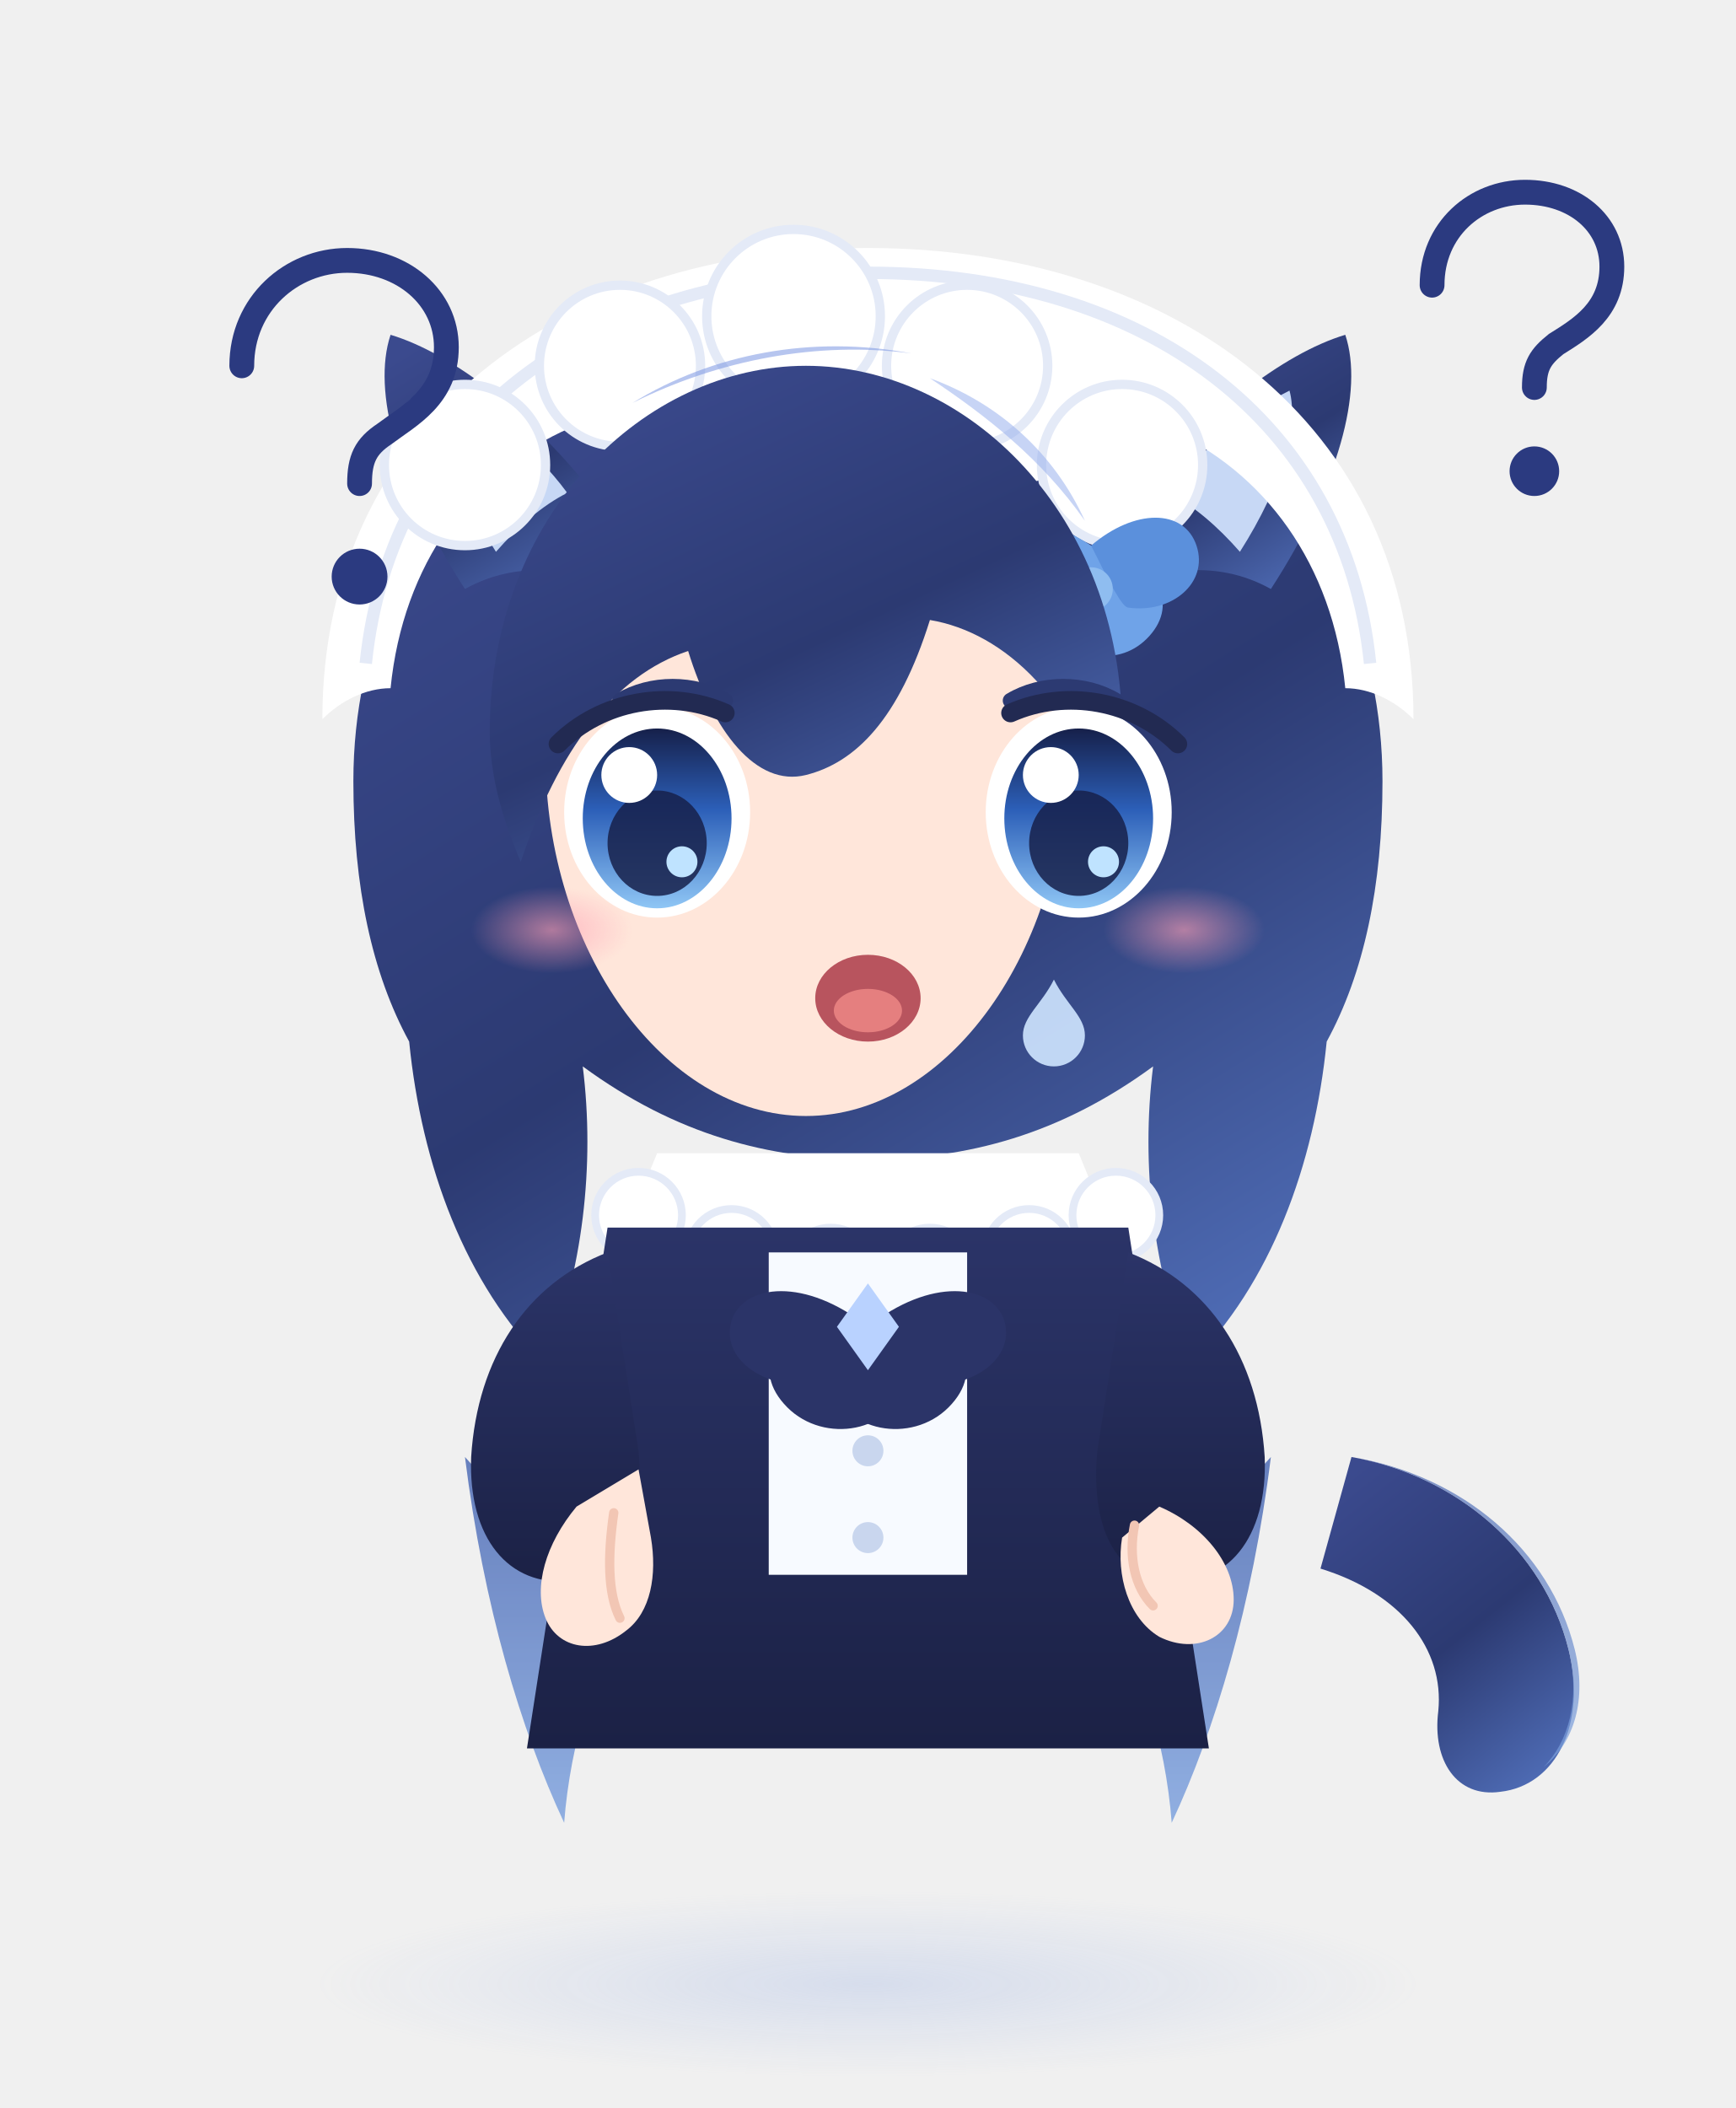
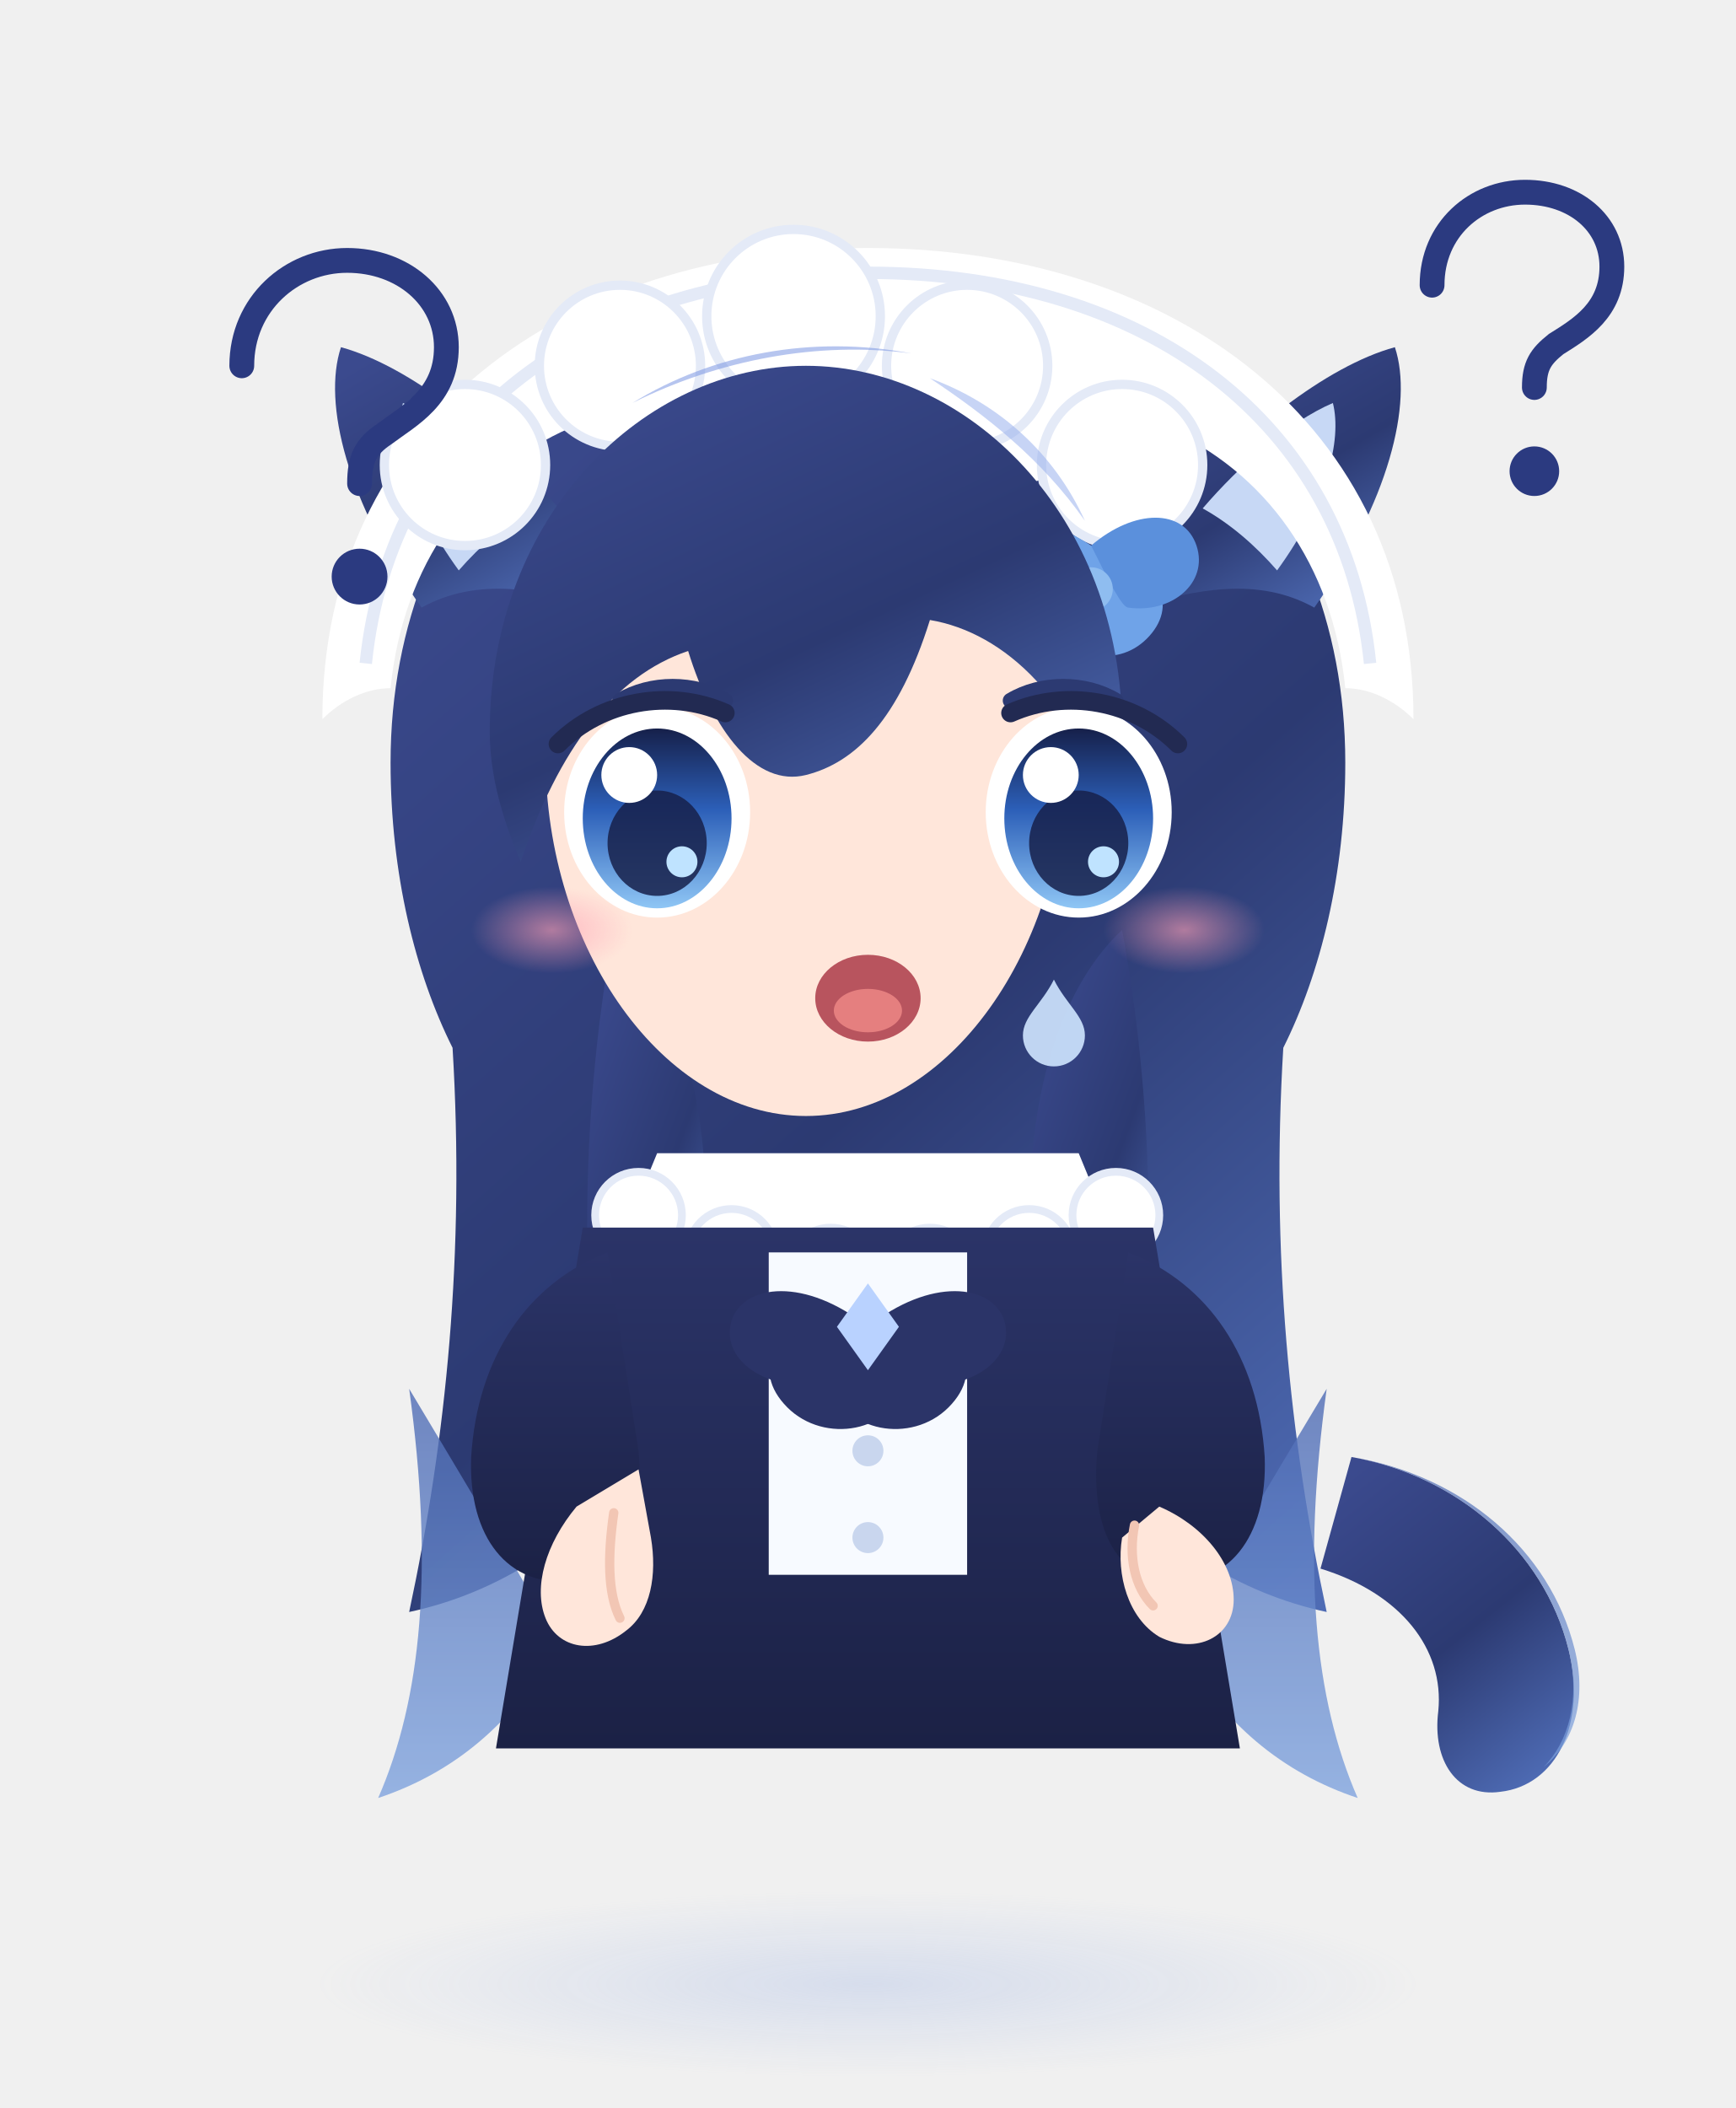
<svg xmlns="http://www.w3.org/2000/svg" width="560" height="680" viewBox="0 0 560 680">
  <defs>
    <linearGradient id="hairDeep" x1="0.2" y1="0" x2="0.8" y2="1">
      <stop offset="0" stop-color="#3B4A8E" />
      <stop offset="0.55" stop-color="#2C3A72" />
      <stop offset="1" stop-color="#4E6BB4" />
    </linearGradient>
    <linearGradient id="hairTip" x1="0" y1="0" x2="0" y2="1">
      <stop offset="0" stop-color="#4E6BB4" />
      <stop offset="1" stop-color="#7FA3DE" />
    </linearGradient>
    <linearGradient id="iris" x1="0.5" y1="0" x2="0.5" y2="1">
      <stop offset="0" stop-color="#16204A" />
      <stop offset="0.45" stop-color="#2C5FB8" />
      <stop offset="1" stop-color="#8FC6F5" />
    </linearGradient>
    <linearGradient id="dress" x1="0" y1="0" x2="0" y2="1">
      <stop offset="0" stop-color="#2B3468" />
      <stop offset="1" stop-color="#1B2145" />
    </linearGradient>
    <radialGradient id="blush">
      <stop offset="0" stop-color="#FF9FB4" stop-opacity="0.62" />
      <stop offset="1" stop-color="#FF9FB4" stop-opacity="0" />
    </radialGradient>
    <radialGradient id="ground">
      <stop offset="0" stop-color="#7C9BE0" stop-opacity="0.22" />
      <stop offset="1" stop-color="#7C9BE0" stop-opacity="0" />
    </radialGradient>
  </defs>
  <ellipse cx="280" cy="640" rx="180" ry="30" fill="url(#ground)" />
  <path d="M436 470c34 6 62 30 70 62 6 24-4 44-22 46-14 2-22-10-20-26 2-20-12-38-38-46Z" fill="url(#hairDeep)" />
  <path d="M436 470c34 6 62 30 70 62 4 16 0 30-8 38 10-8 14-22 10-38-8-32-36-56-72-62Z" fill="url(#hairTip)" opacity="0.7" />
-   <path d="M280 96c-92 0-166 66-166 156 0 34 6 62 18 84 4 40 18 78 44 104 12-30 16-64 12-96 30 22 60 30 92 30s62-8 92-30c-4 32 0 66 12 96 26-26 40-64 44-104 12-22 18-50 18-84 0-90-74-156-166-156Z" fill="url(#hairDeep)" />
-   <path d="M150 470c16 18 34 32 56 40-14 26-22 52-24 78-14-30-26-70-32-118Z" fill="url(#hairTip)" opacity="0.85" />
-   <path d="M410 470c-16 18-34 32-56 40 14 26 22 52 24 78 14-30 26-70 32-118Z" fill="url(#hairTip)" opacity="0.85" />
-   <path d="M150 190c-22-34-30-64-24-82 20 6 46 26 66 52 8 10 12 20 12 30-18-6-36-10-54 0Z" fill="url(#hairDeep)" />
-   <path d="M160 178c-14-22-19-41-16-52 12 6 28 18 39 33-8 4-16 11-23 19Z" fill="#C7D8F5" />
-   <path d="M410 190c22-34 30-64 24-82-20 6-46 26-66 52-8 10-12 20-12 30 18-6 36-10 54 0Z" fill="url(#hairDeep)" />
-   <path d="M400 178c14-22 19-41 16-52-12 6-28 18-39 33 8 4 16 11 23 19Z" fill="#C7D8F5" />
+   <path d="M280 92c-88 0-154 64-154 154 0 36 8 68 20 92 4 66-2 126-14 182 28-6 54-22 74-48 6 34 18 62 34 82 18-28 32-72 36-120h8c4 48 18 92 36 120 16-20 28-48 34-82 20 26 46 42 74 48-12-56-18-116-14-182 12-24 20-56 20-92 0-90-66-154-154-154Z" fill="url(#hairDeep)" />
+   <path d="M132 448c8 58 4 100-10 132 24-8 44-24 58-50-12-22-30-52-48-82Z" fill="url(#hairTip)" opacity="0.8" />
+   <path d="M428 448c-8 58-4 100 10 132-24-8-44-24-58-50 12-22 30-52 48-82Z" fill="url(#hairTip)" opacity="0.8" />
+   <path d="M198 300c-10 54-12 118-2 172 10-8 22-28 28-52 8-32 4-92-26-120Z" fill="url(#hairDeep)" />
+   <path d="M362 300c10 54 12 118 2 172-10-8-22-28-28-52-8-32-4-92 26-120Z" fill="url(#hairDeep)" />
+   <path d="M136 196c-24-34-32-66-26-84 22 6 50 28 72 54 8 10 12 20 12 30-20-6-40-10-58 0Z" fill="url(#hairDeep)" />
+   <path d="M148 184c-16-22-21-42-18-54 14 6 30 20 42 34-9 5-17 12-24 20Z" fill="#C7D8F5" />
+   <path d="M424 196c24-34 32-66 26-84-22 6-50 28-72 54-8 10-12 20-12 30 20-6 40-10 58 0Z" fill="url(#hairDeep)" />
+   <path d="M412 184c16-22 21-42 18-54-14 6-30 20-42 34 9 5 17 12 24 20Z" fill="#C7D8F5" />
  <path d="M104 232c0-96 78-152 176-152s176 56 176 152c-6-6-14-10-22-10-4-40-26-70-58-84-40 20-84 30-96 30s-56-10-96-30c-32 14-54 44-58 84-8 0-16 4-22 10Z" fill="#FFFFFF" />
  <path d="M118 214c8-78 72-126 162-126s154 48 162 126" fill="none" stroke="#E4EAF7" stroke-width="4" />
  <g fill="#FFFFFF" stroke="#E4EAF7" stroke-width="3">
    <circle cx="150" cy="150" r="26" />
    <circle cx="200" cy="118" r="26" />
    <circle cx="256" cy="102" r="28" />
    <circle cx="312" cy="118" r="26" />
    <circle cx="362" cy="150" r="26" />
  </g>
  <path d="M352 176c-18-12-34-10-38 2-4 12 10 22 24 20 6 14 22 18 32 8 10-10 6-24-18-30Z" fill="#6FA3E8" />
  <path d="M352 176c14-12 30-12 34 0 4 12-8 22-22 20-2 0-6-8-12-20Z" fill="#5B90DC" />
  <circle cx="352" cy="190" r="7" fill="#8FBDF0" />
  <path d="M176 244c0-56 36-94 84-94s84 38 84 94c0 62-38 116-84 116s-84-54-84-116Z" fill="#FFE6DA" />
  <path d="M158 236c0-70 50-118 102-118s102 48 102 118c0 10-2 20-4 30-10-40-34-62-58-66-10 32-24 46-40 50-16 4-30-14-38-40-24 8-42 32-54 68-6-14-10-28-10-42Z" fill="url(#hairDeep)" />
  <path d="M204 130c26-16 58-22 90-16-30-4-62 2-90 16Z" fill="#6E8BE0" opacity="0.5" />
  <path d="M300 122c22 8 40 24 50 46-14-20-32-34-50-46Z" fill="#8FA9EC" opacity="0.5" />
  <path d="M200 226c10-6 24-6 34 0" fill="none" stroke="#2C3A72" stroke-width="5" stroke-linecap="round" />
  <path d="M326 226c10-6 24-6 34 0" fill="none" stroke="#2C3A72" stroke-width="5" stroke-linecap="round" />
  <ellipse cx="212" cy="262" rx="30" ry="34" fill="#FFFFFF" />
  <ellipse cx="348" cy="262" rx="30" ry="34" fill="#FFFFFF" />
  <ellipse cx="212" cy="264" rx="24" ry="29" fill="url(#iris)" />
  <ellipse cx="348" cy="264" rx="24" ry="29" fill="url(#iris)" />
  <ellipse cx="212" cy="272" rx="16" ry="17" fill="#16204A" opacity="0.85" />
  <ellipse cx="348" cy="272" rx="16" ry="17" fill="#16204A" opacity="0.85" />
  <circle cx="203" cy="250" r="9" fill="#FFFFFF" />
  <circle cx="339" cy="250" r="9" fill="#FFFFFF" />
  <circle cx="220" cy="278" r="5" fill="#BFE3FF" />
  <circle cx="356" cy="278" r="5" fill="#BFE3FF" />
  <path d="M180 240c14-14 36-18 54-10" fill="none" stroke="#222A52" stroke-width="6" stroke-linecap="round" />
  <path d="M326 230c18-8 40-4 54 10" fill="none" stroke="#222A52" stroke-width="6" stroke-linecap="round" />
  <ellipse cx="178" cy="300" rx="26" ry="14" fill="url(#blush)" />
  <ellipse cx="382" cy="300" rx="26" ry="14" fill="url(#blush)" />
  <ellipse cx="280" cy="322" rx="17" ry="14" fill="#B8545E" />
  <ellipse cx="280" cy="326" rx="11" ry="7" fill="#E57F7F" />
  <path d="M340 316c4 8 10 12 10 18a10 10 0 0 1-20 0c0-6 6-10 10-18Z" fill="#CFE6FF" opacity="0.9" />
  <path d="M212 372h136l14 34c-24 10-52 16-82 16s-58-6-82-16Z" fill="#FFFFFF" />
  <g fill="#FFFFFF" stroke="#E4EAF7" stroke-width="2.5">
    <circle cx="206" cy="392" r="14" />
    <circle cx="236" cy="404" r="14" />
    <circle cx="268" cy="410" r="14" />
    <circle cx="300" cy="410" r="14" />
    <circle cx="332" cy="404" r="14" />
    <circle cx="360" cy="392" r="14" />
  </g>
-   <path d="M196 396h168l26 168H170Z" fill="url(#dress)" />
+   <path d="M188 396h184l28 168H160Z" fill="url(#dress)" />
  <path d="M248 404h64v104h-64Z" fill="#F7FAFF" />
  <circle cx="280" cy="440" r="5" fill="#C9D6EE" />
  <circle cx="280" cy="468" r="5" fill="#C9D6EE" />
  <circle cx="280" cy="496" r="5" fill="#C9D6EE" />
  <path d="M280 428c-20-16-40-14-44-2-4 14 14 24 32 20 4 16 26 20 38 8 12-12 6-28-26-26Z" fill="#2B3468" />
  <path d="M280 428c20-16 40-14 44-2 4 14-14 24-32 20-4 16-26 20-38 8-12-12-6-28 26-26Z" fill="#2B3468" />
  <path d="M280 414l10 14-10 14-10-14Z" fill="#B9D2FF" />
  <path d="M196 404c-26 10-42 34-44 66-1 26 12 42 32 40 18-2 24-20 22-42Z" fill="url(#dress)" />
  <path d="M364 404c26 10 42 34 44 66 1 26-12 42-32 40-18-2-24-20-22-42Z" fill="url(#dress)" />
  <path d="M186 486c-10 12-14 26-10 36 4 10 16 12 26 4 8-6 10-18 8-30l-4-22Z" fill="#FFE6DA" />
  <path d="M198 488c-2 14-2 26 2 34" fill="none" stroke="#F2C6B4" stroke-width="3" stroke-linecap="round" />
  <path d="M374 486c14 6 24 18 24 30 0 12-12 18-24 12-10-6-14-20-12-32Z" fill="#FFE6DA" />
  <path d="M366 492c-2 10 0 20 6 26" fill="none" stroke="#F2C6B4" stroke-width="3" stroke-linecap="round" />
  <g fill="none" stroke="#2B3A80" stroke-width="8" stroke-linecap="round">
    <path d="M78 118c0-20 16-34 34-34s32 12 32 28c0 16-12 22-20 28-6 4-8 8-8 16" />
    <path d="M462 92c0-18 14-30 30-30s28 10 28 24c0 14-10 20-18 25-5 4-7 7-7 14" />
  </g>
  <circle cx="116" cy="186" r="9" fill="#2B3A80" />
  <circle cx="495" cy="152" r="8" fill="#2B3A80" />
</svg>
